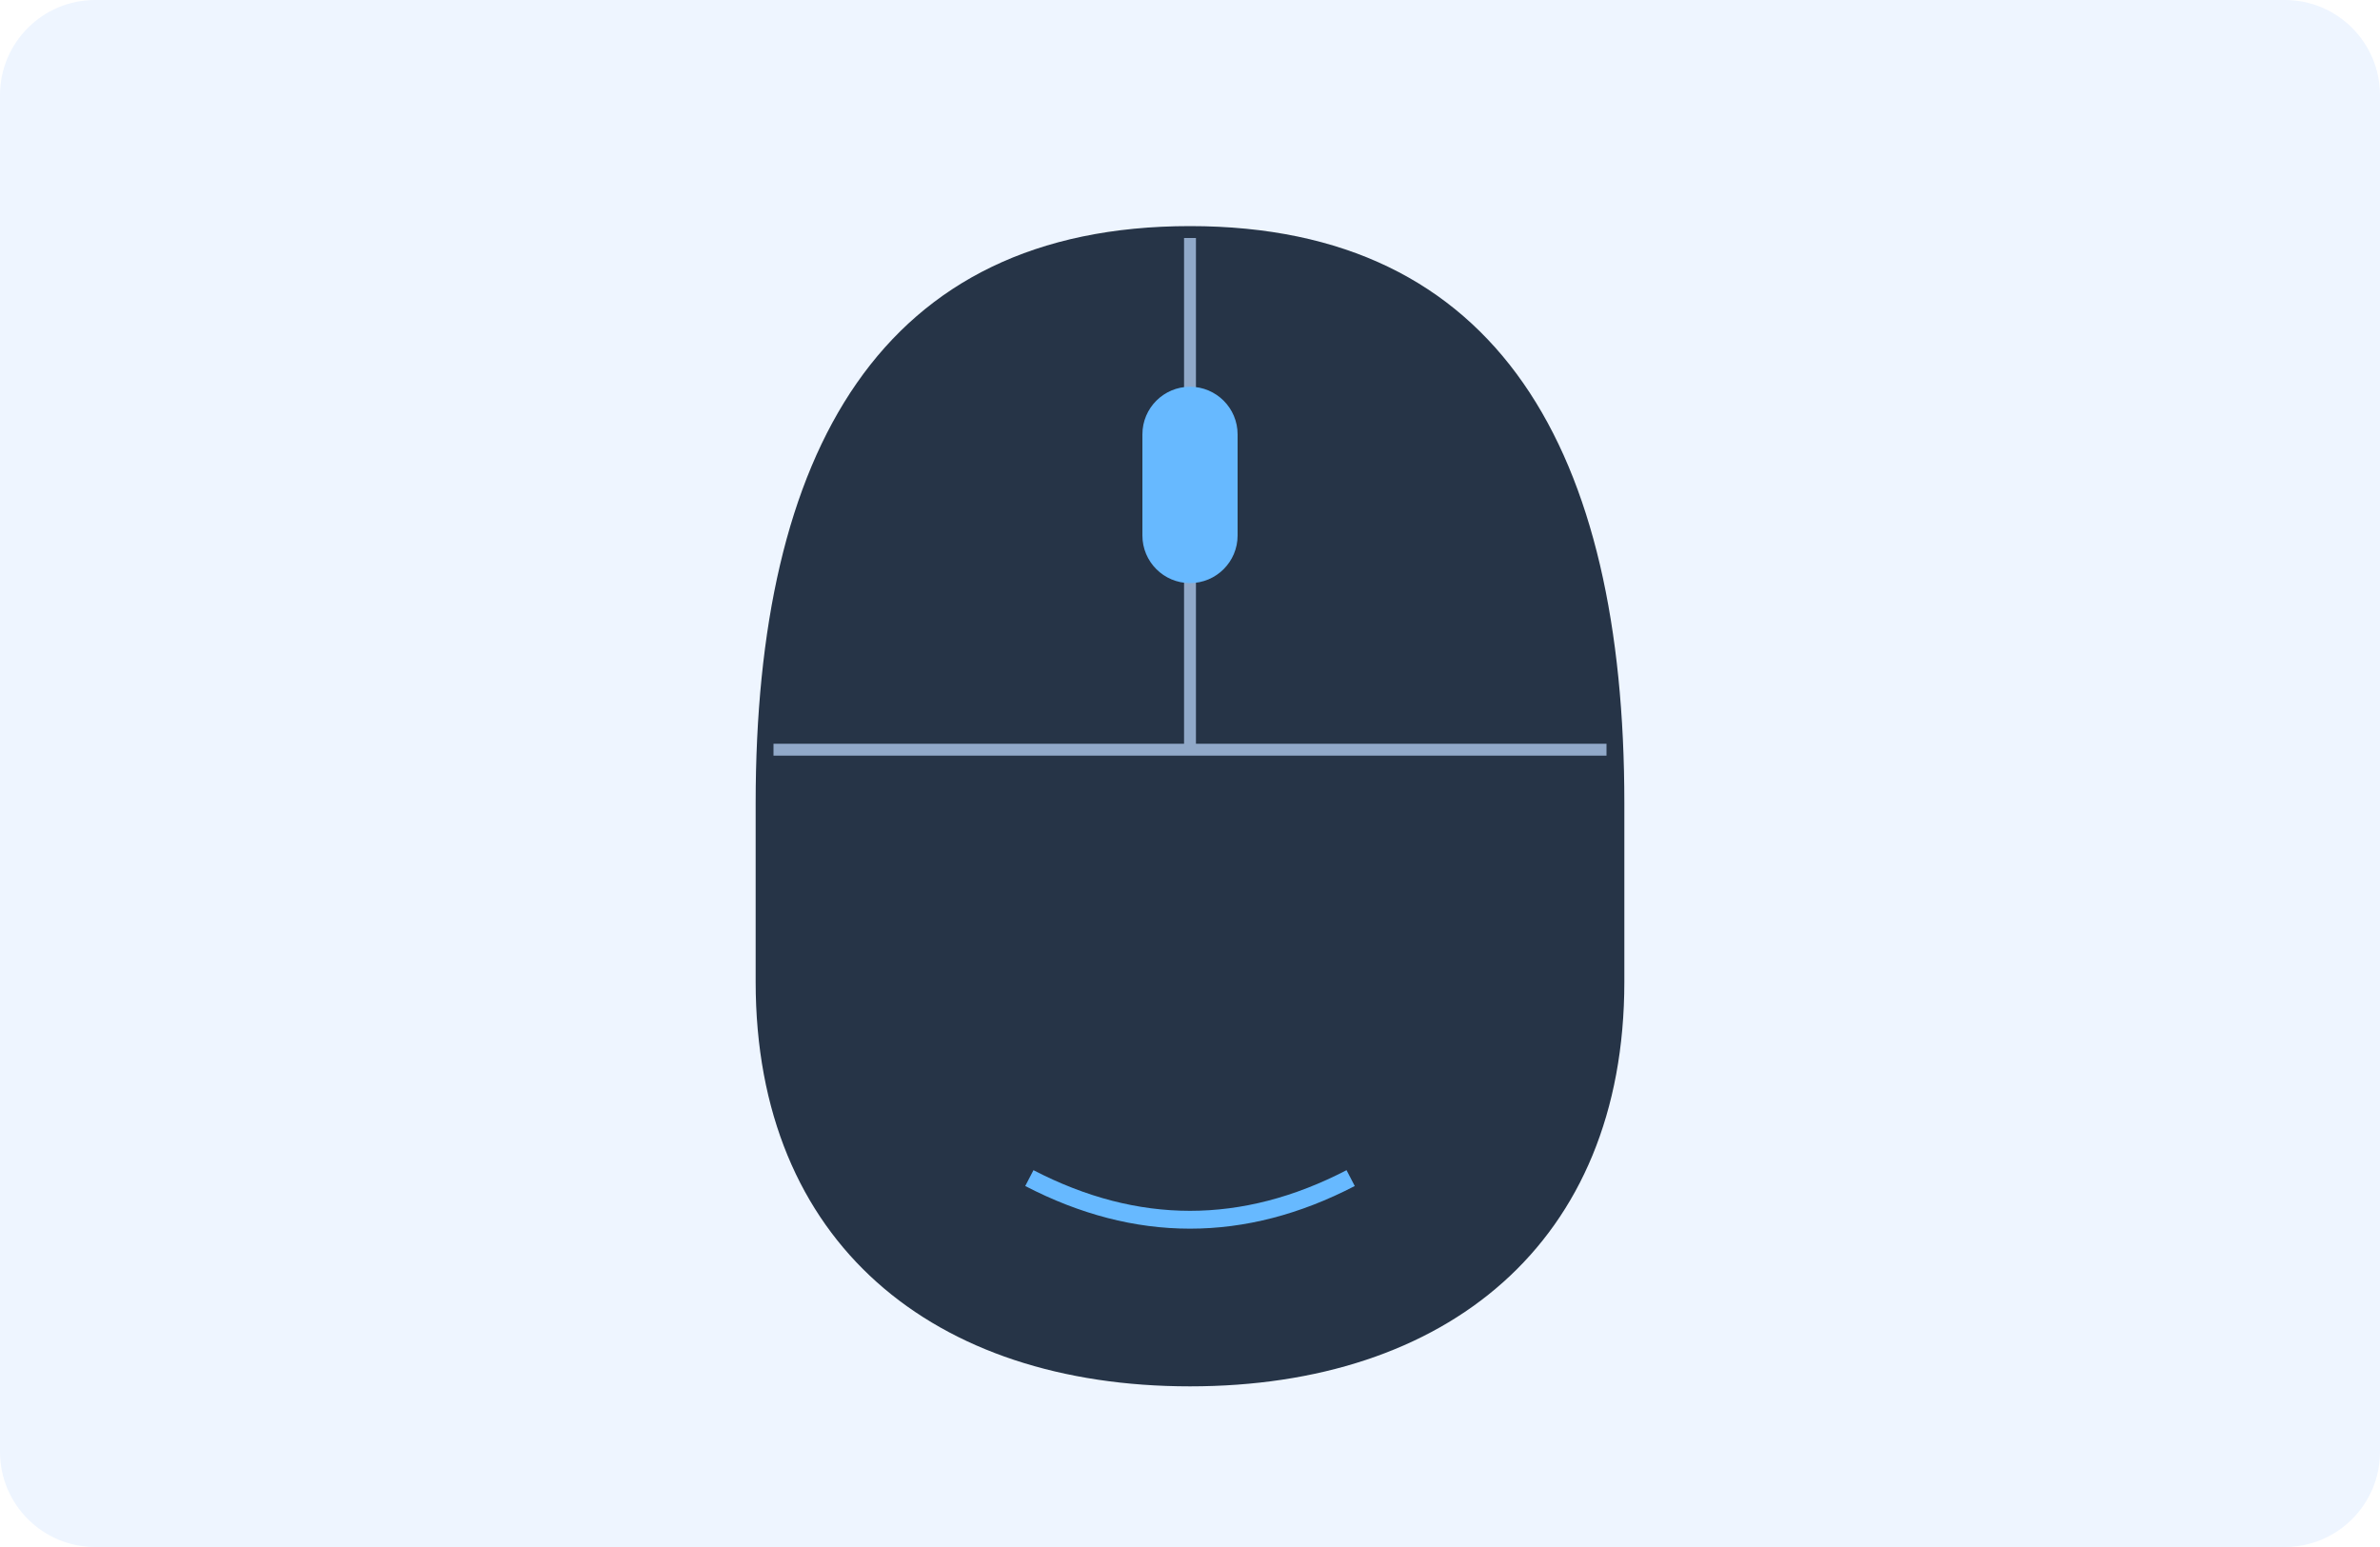
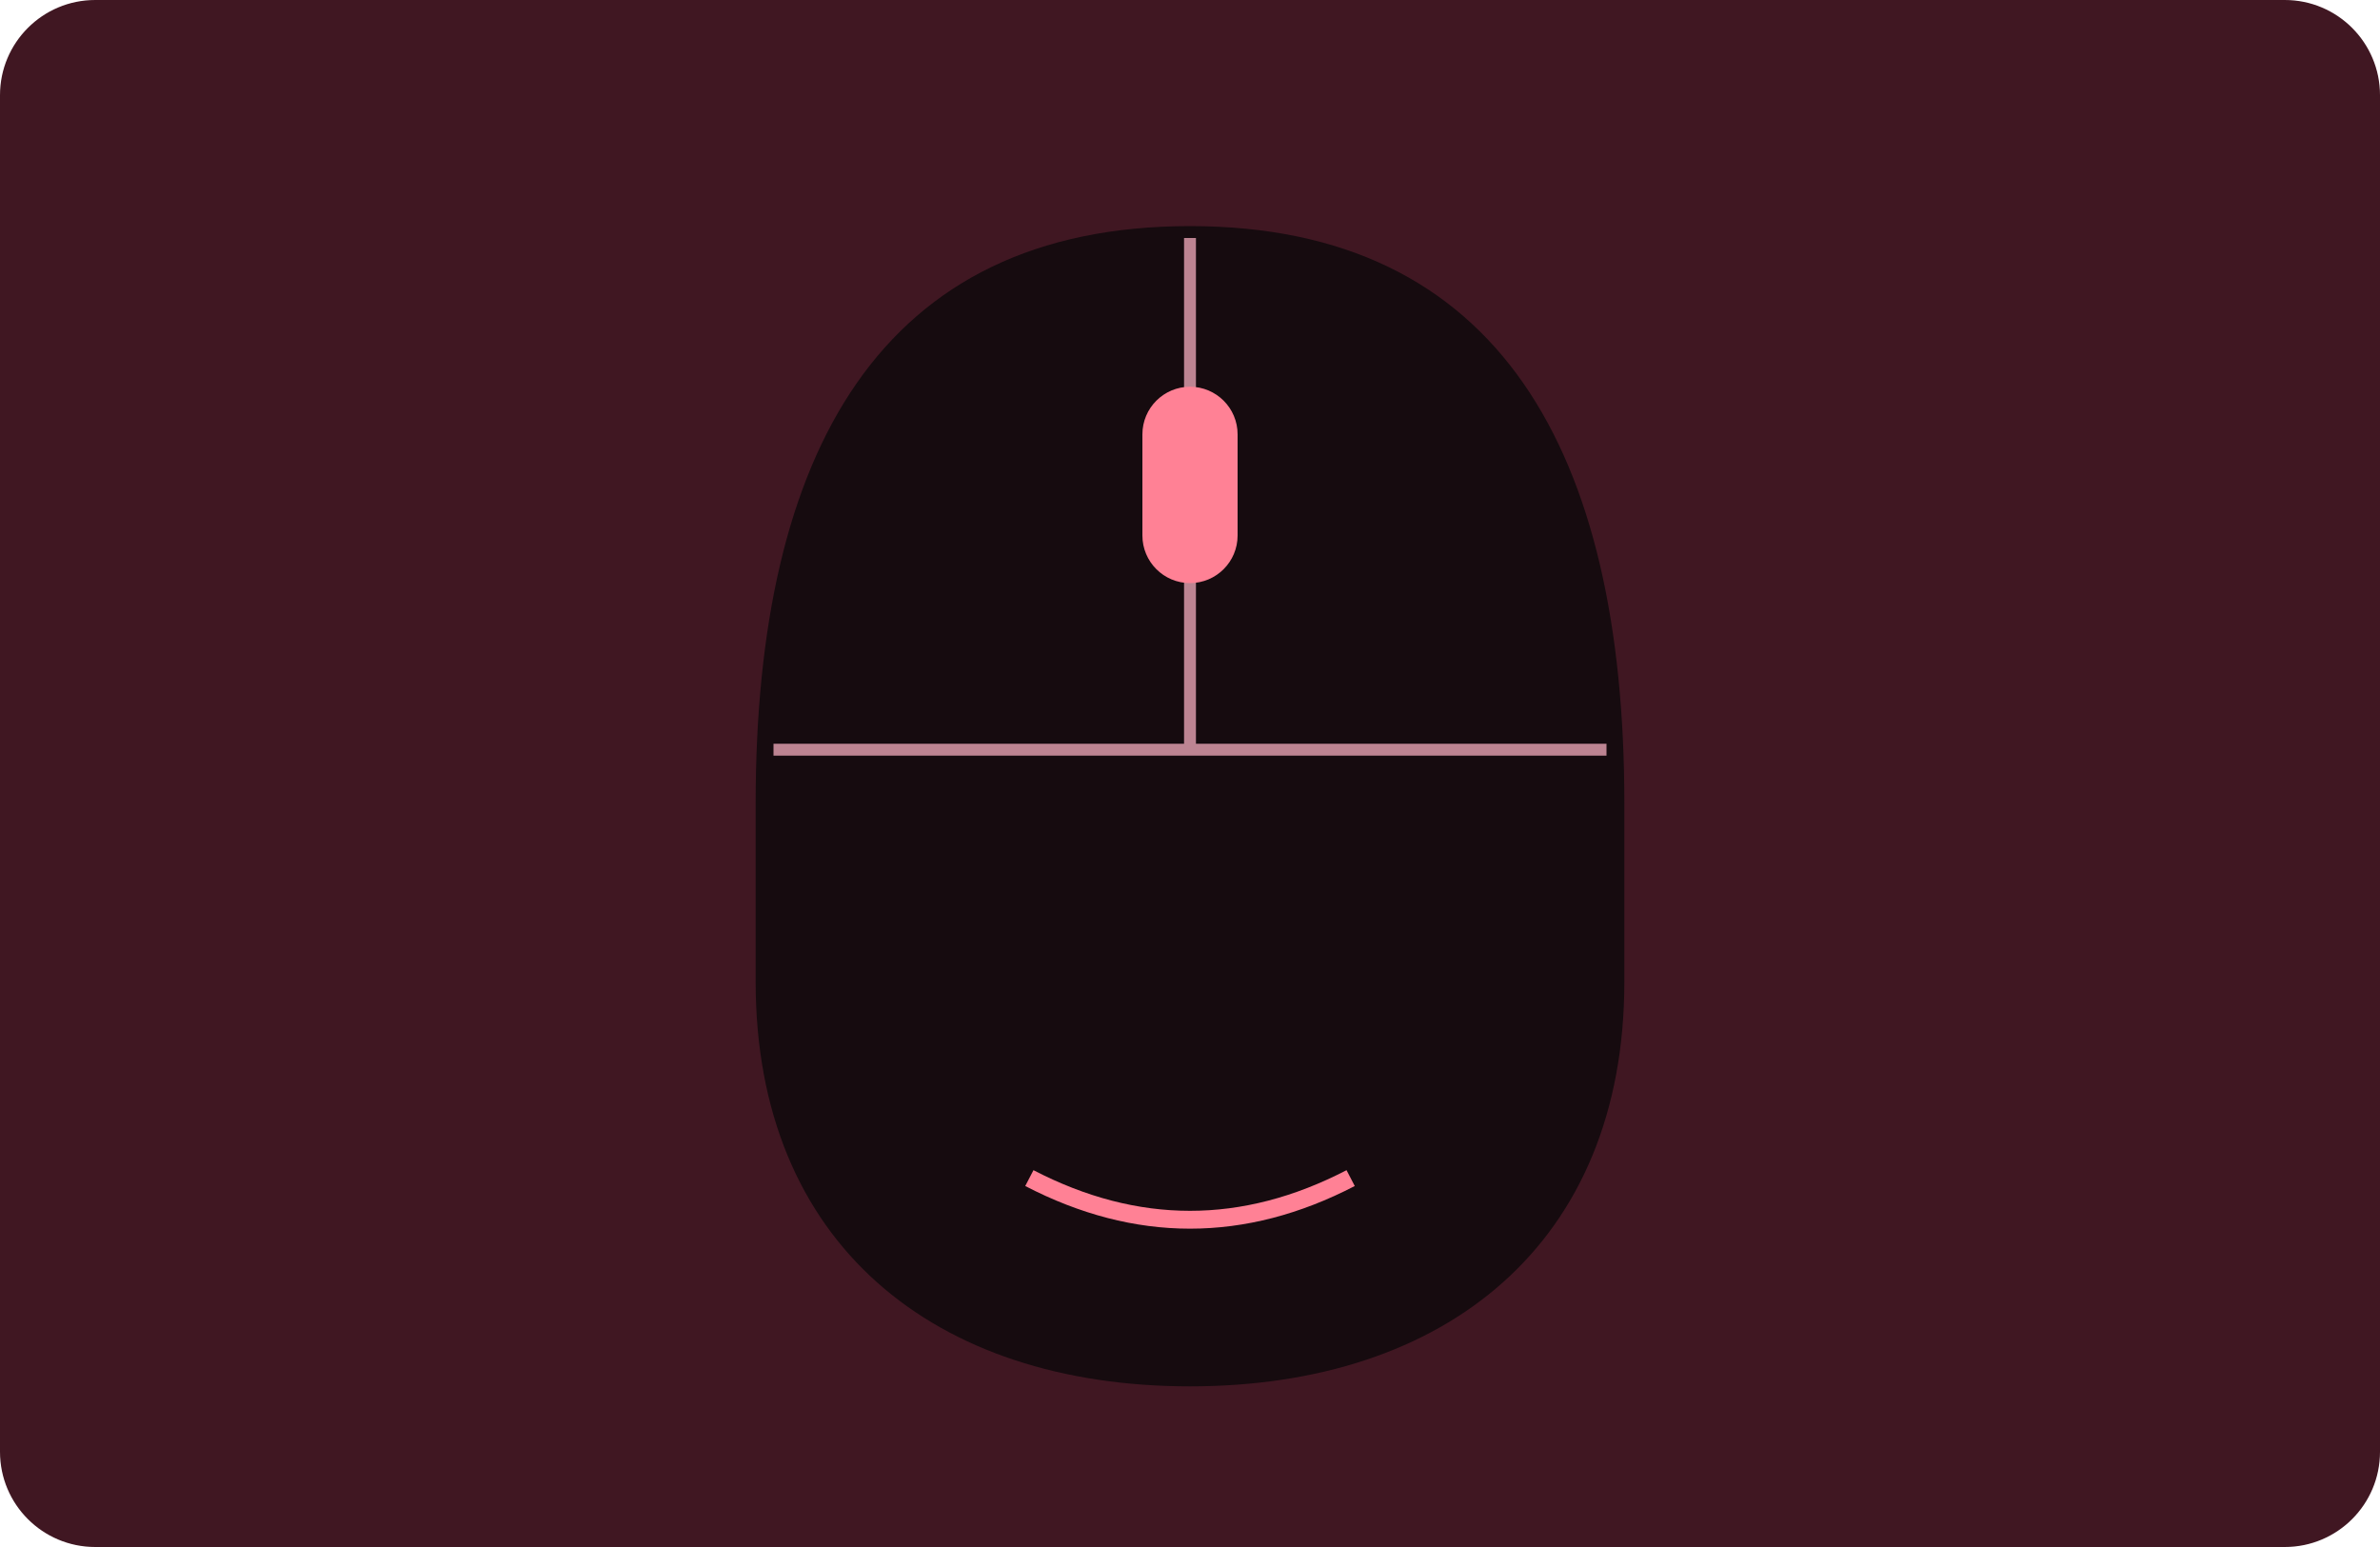
<svg xmlns="http://www.w3.org/2000/svg" viewBox="0 0 400 260" role="img" aria-labelledby="title">
-   <rect width="400" height="260" rx="16" fill="#eef5ff" />
-   <path d="M200 38C148 38 127 76 127 135v30c0 44 30 68 73 68s73-24 73-68v-30c0-59-21-97-73-97Z" fill="#263447" />
-   <path d="M200 40v87M130 126h140" stroke="#91a9c9" stroke-width="2" />
-   <rect x="192" y="65" width="16" height="33" rx="8" fill="#67b9ff" />
-   <path d="M173 198q27 14 54 0" fill="none" stroke="#67b9ff" stroke-width="3" />
+   <rect width="400" height="260" rx="16" fill="#401722" />
+   <path d="M200 38C148 38 127 76 127 135v30c0 44 30 68 73 68s73-24 73-68v-30c0-59-21-97-73-97Z" fill="#160b0f" />
+   <path d="M200 40v87M130 126h140" stroke="#bd8492" stroke-width="2" />
+   <rect x="192" y="65" width="16" height="33" rx="8" fill="#ff8195" />
+   <path d="M173 198q27 14 54 0" fill="none" stroke="#ff8195" stroke-width="3" />
</svg>
